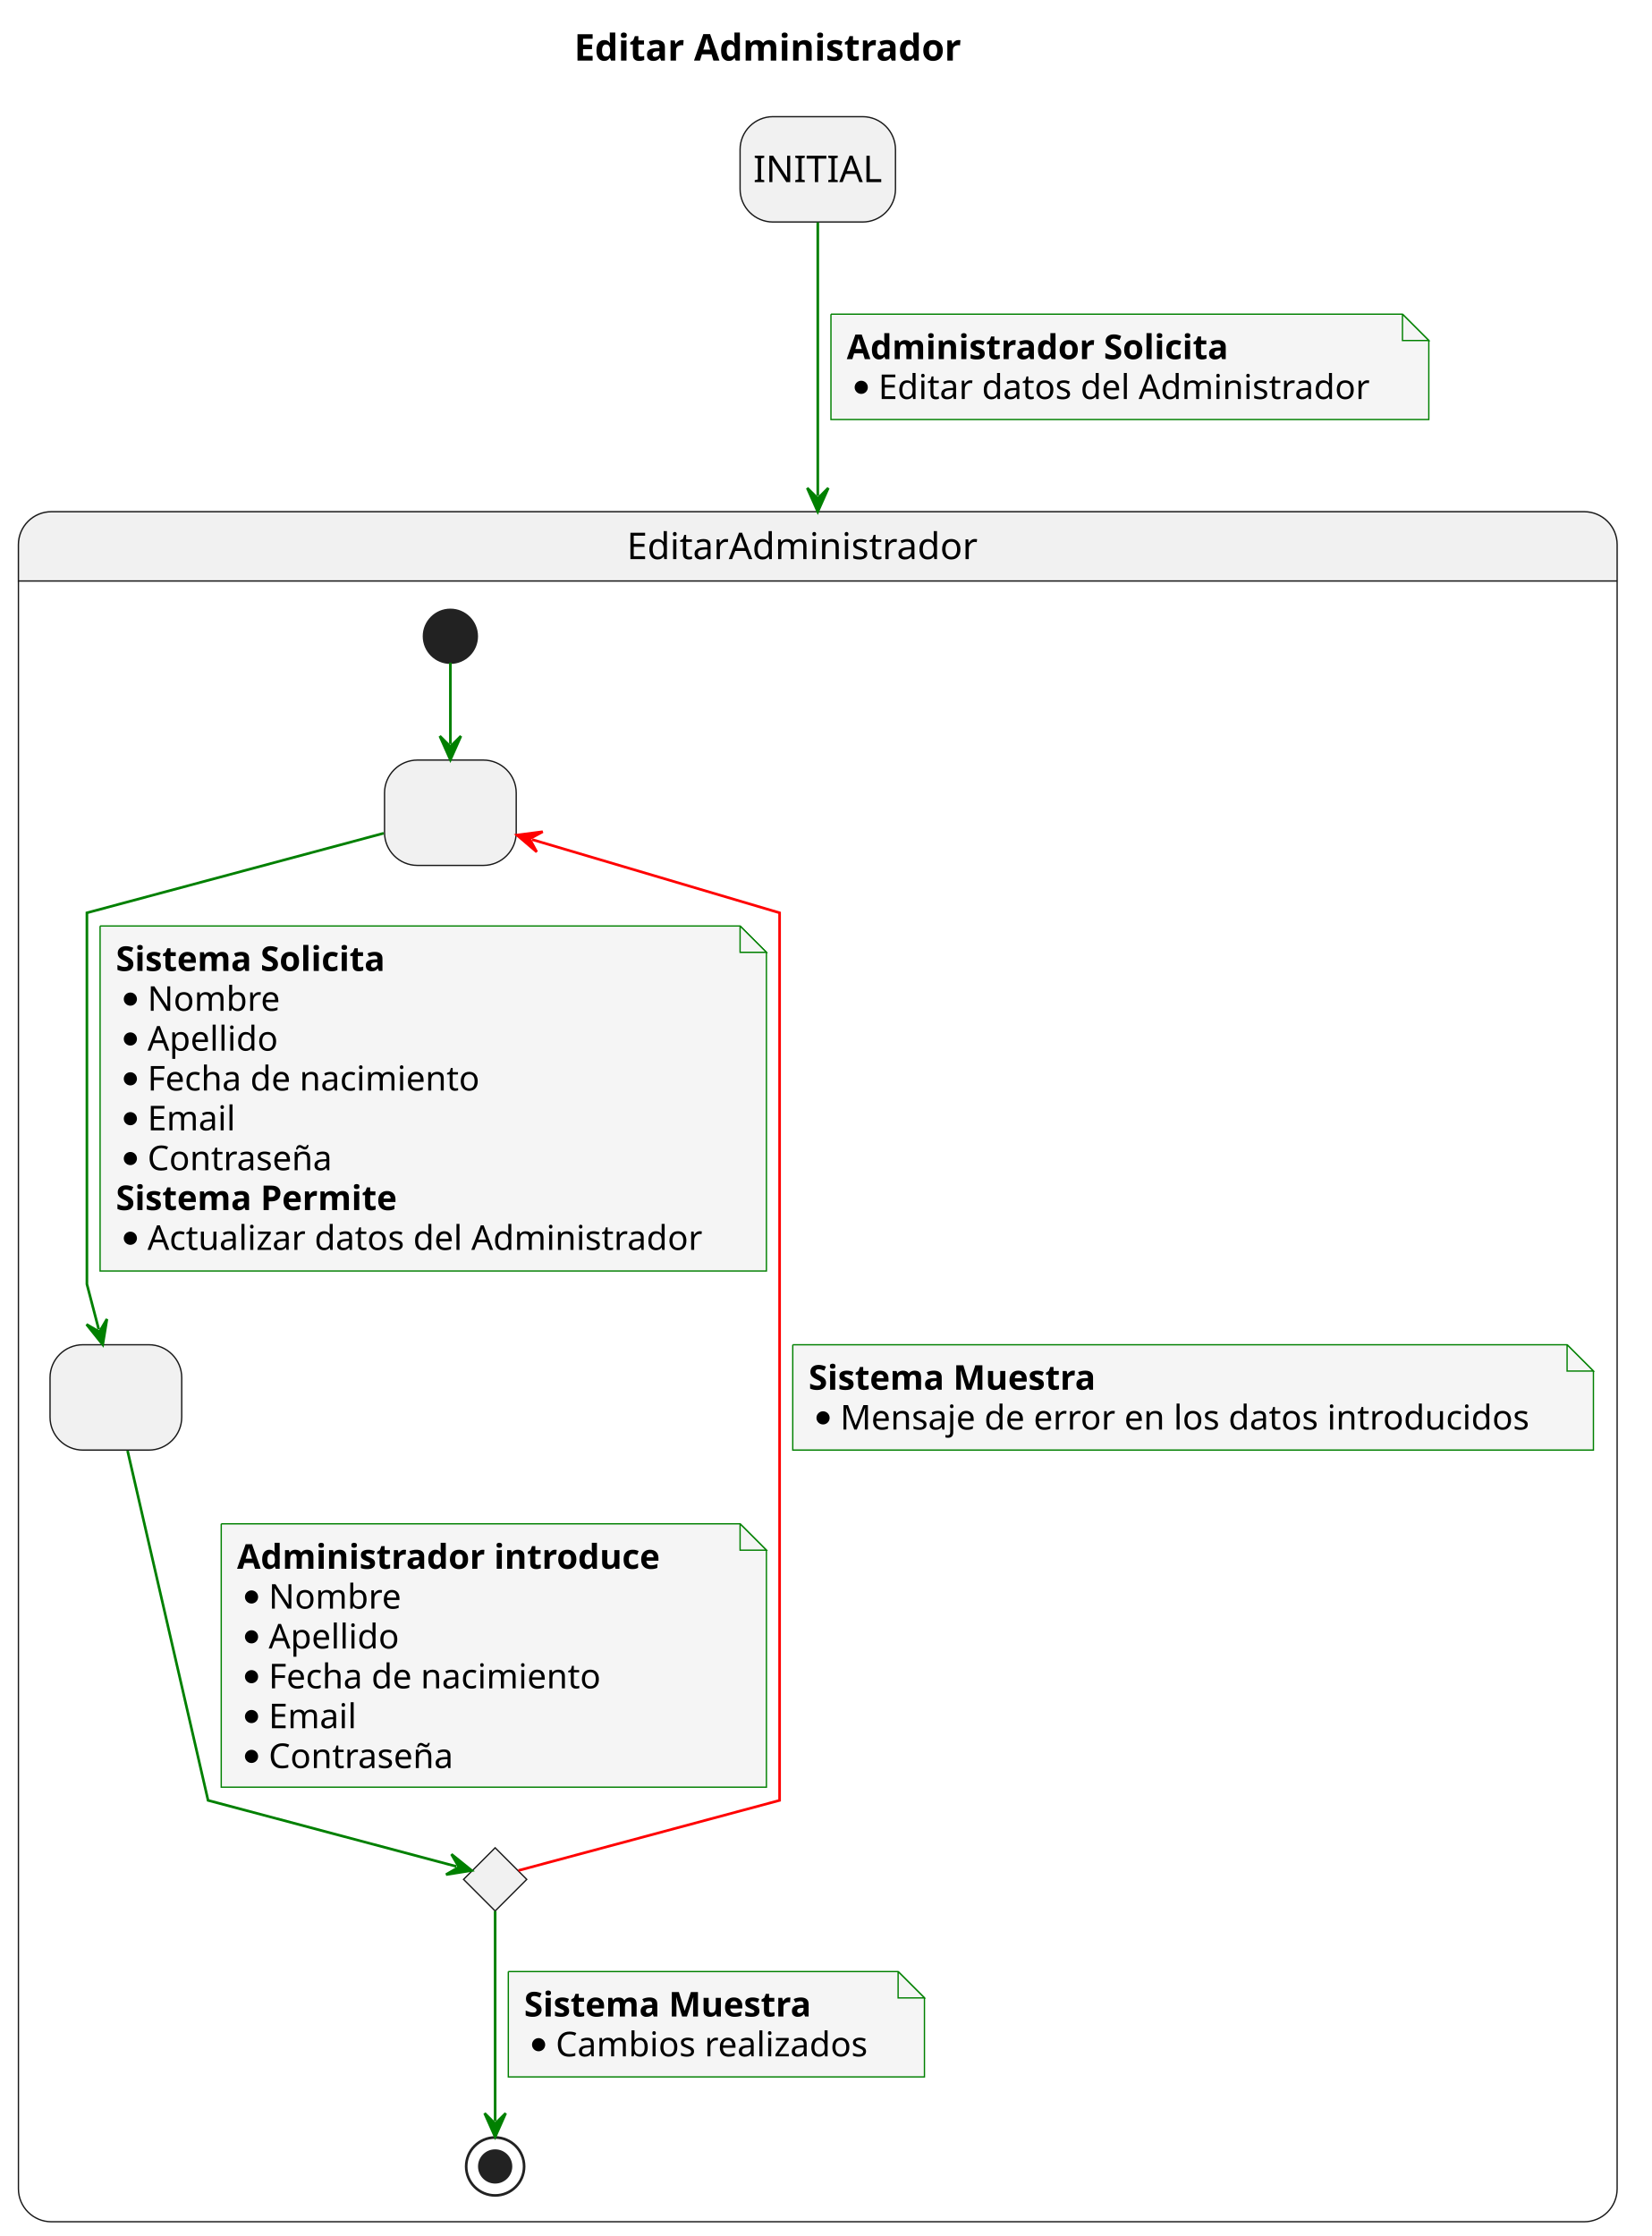
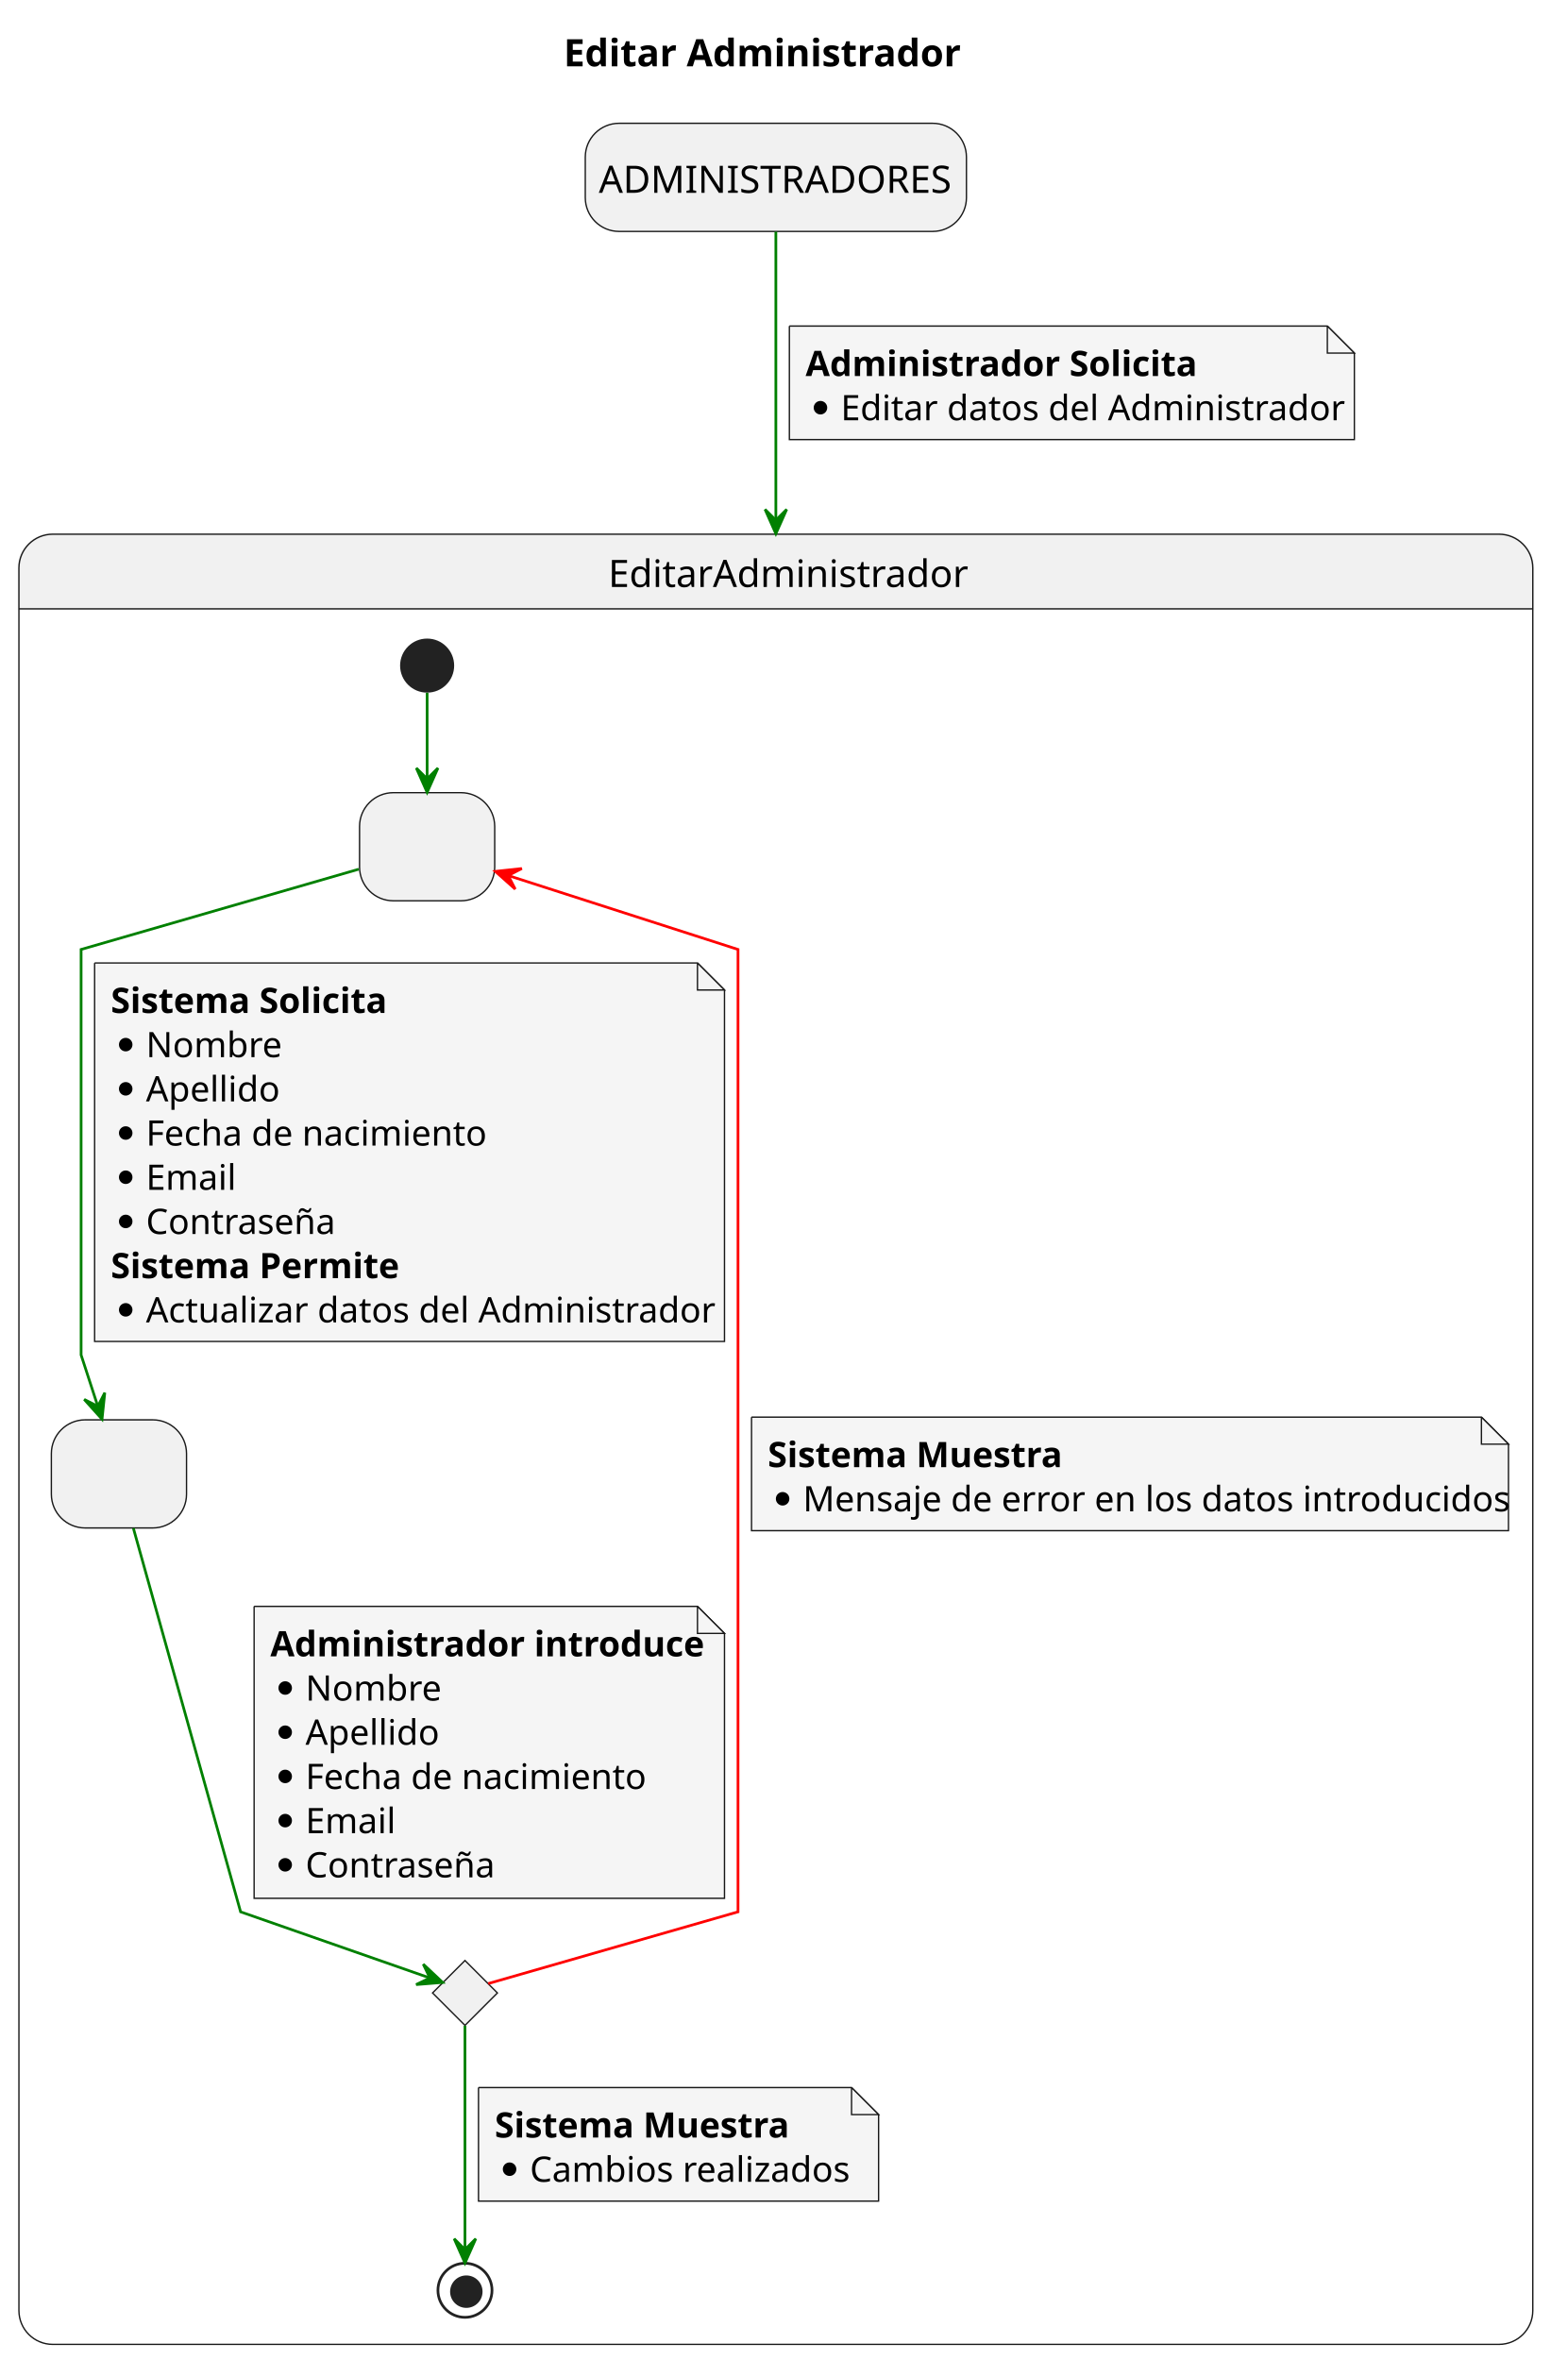
- <svg xmlns="http://www.w3.org/2000/svg" contentStyleType="text/css" height="849px" preserveAspectRatio="none" style="width:627px;height:849px;background:#FFFFFF;" version="1.1" viewBox="0 0 627 849" width="627px" zoomAndPan="magnify">
+ <svg xmlns="http://www.w3.org/2000/svg" contentStyleType="text/css" height="873px" preserveAspectRatio="none" style="width:580px;height:873px;background:#FFFFFF;" version="1.1" viewBox="0 0 580 873" width="580px" zoomAndPan="magnify">
  <defs />
  <g>
-     <text fill="#000000" font-family="sans-serif" font-size="14" font-weight="bold" lengthAdjust="spacing" textLength="171" x="218" y="22.995">Editar Administrador</text>
-     <rect fill="#F1F1F1" height="40" rx="12.5" ry="12.5" style="stroke:#181818;stroke-width:0.5;" width="59" x="281" y="44.297" />
-     <text fill="#000000" font-family="sans-serif" font-size="14" lengthAdjust="spacing" textLength="49" x="286" y="69.144">INITIAL</text>
-     <path d="M19.5,194.297 L601.5,194.297 A12.5,12.5 0 0 1 614,206.797 L614,220.594 L7,220.594 L7,206.797 A12.5,12.5 0 0 1 19.5,194.297 " fill="#F1F1F1" style="stroke:#F1F1F1;stroke-width:1.0;" />
-     <rect fill="none" height="649.297" rx="12.5" ry="12.5" style="stroke:#181818;stroke-width:0.5;" width="607" x="7" y="194.297" />
-     <line style="stroke:#181818;stroke-width:0.5;" x1="7" x2="614" y1="220.594" y2="220.594" />
-     <text fill="#000000" font-family="sans-serif" font-size="14" lengthAdjust="spacing" textLength="145" x="238" y="212.292">EditarAdministrador</text>
-     <rect fill="#F1F1F1" height="40" rx="12.5" ry="12.5" style="stroke:#181818;stroke-width:0.5;" width="50" x="146" y="288.594" />
-     <text fill="#000000" font-family="sans-serif" font-size="14" lengthAdjust="spacing" textLength="4" x="169" y="313.44"> </text>
-     <rect fill="#F1F1F1" height="40" rx="12.5" ry="12.5" style="stroke:#181818;stroke-width:0.5;" width="50" x="19" y="510.594" />
-     <text fill="#000000" font-family="sans-serif" font-size="14" lengthAdjust="spacing" textLength="4" x="42" y="535.44"> </text>
+     <rect fill="none" height="27.609" id="_title" style="stroke:none;stroke-width:1.0;" width="153" x="203.5" y="5" />
+     <text fill="#000000" font-family="sans-serif" font-size="14" font-weight="bold" lengthAdjust="spacing" textLength="143" x="208.5" y="24.533">Editar Administrador</text>
+     <rect fill="#F1F1F1" height="40" rx="12.5" ry="12.5" style="stroke:#181818;stroke-width:0.5;" width="141" x="216.5" y="45.609" />
+     <text fill="#000000" font-family="sans-serif" font-size="14" lengthAdjust="spacing" textLength="131" x="221.5" y="71.338">ADMINISTRADORES</text>
+     <path d="M19.5,197.609 L554.5,197.609 A12.5,12.5 0 0 1 567,210.109 L567,225.219 L7,225.219 L7,210.109 A12.5,12.5 0 0 1 19.5,197.609 " fill="#F1F1F1" style="stroke:#F1F1F1;stroke-width:1.0;" />
+     <rect fill="none" height="669.609" rx="12.5" ry="12.5" style="stroke:#181818;stroke-width:0.5;" width="560" x="7" y="197.609" />
+     <line style="stroke:#181818;stroke-width:0.5;" x1="7" x2="567" y1="225.219" y2="225.219" />
+     <text fill="#000000" font-family="sans-serif" font-size="14" lengthAdjust="spacing" textLength="124" x="225" y="217.143">EditarAdministrador</text>
+     <rect fill="#F1F1F1" height="40" rx="12.5" ry="12.5" style="stroke:#181818;stroke-width:0.5;" width="50" x="133" y="293.219" />
+     <text fill="#000000" font-family="sans-serif" font-size="14" lengthAdjust="spacing" textLength="4" x="156" y="318.947"> </text>
+     <rect fill="#F1F1F1" height="40" rx="12.5" ry="12.5" style="stroke:#181818;stroke-width:0.5;" width="50" x="19" y="525.219" />
+     <text fill="#000000" font-family="sans-serif" font-size="14" lengthAdjust="spacing" textLength="4" x="42" y="550.947"> </text>
    <g id="elem_4">
-       <polygon fill="#F1F1F1" points="188,701.594,200,713.594,188,725.594,176,713.594,188,701.594" style="stroke:#181818;stroke-width:0.5;" />
+       <polygon fill="#F1F1F1" points="172,725.219,184,737.219,172,749.219,160,737.219,172,725.219" style="stroke:#181818;stroke-width:0.5;" />
    </g>
-     <ellipse cx="171" cy="241.594" fill="#222222" rx="10" ry="10" style="stroke:#222222;stroke-width:1.0;" />
-     <ellipse cx="188" cy="822.594" fill="none" rx="11" ry="11" style="stroke:#222222;stroke-width:1.0;" />
-     <ellipse cx="188" cy="822.594" fill="#222222" rx="6" ry="6" style="stroke:#222222;stroke-width:1.0;" />
+     <ellipse cx="158" cy="246.219" fill="#222222" rx="10" ry="10" style="stroke:none;stroke-width:1.0;" />
+     <ellipse cx="172" cy="847.219" fill="none" rx="10" ry="10" style="stroke:#222222;stroke-width:1.0;" />
+     <ellipse cx="172.5" cy="847.719" fill="#222222" rx="6" ry="6" style="stroke:none;stroke-width:1.0;" />
    <g id="link_*start*EditarAdministrador_2">
-       <path d="M171,251.632 C171,261.12 171,270.321 171,282.487 " fill="none" id="*start*EditarAdministrador-to-2" style="stroke:#008000;stroke-width:1.0;" />
-       <polygon fill="#008000" points="171,288.487,175,279.487,171,283.487,167,279.487,171,288.487" style="stroke:#008000;stroke-width:1.0;" />
+       <path d="M158,256.259 C158,264.409 158,276.779 158,287.819 " fill="none" id="*start*EditarAdministrador-to-2" style="stroke:#008000;stroke-width:1.0;" />
+       <polygon fill="#008000" points="158,293.109,162,284.109,158,288.109,154,284.109,158,293.109" style="stroke:#008000;stroke-width:1.0;" />
    </g>
    <g id="link_2_3">
-       <path d="M145.689,316.38 C105.849,327.062 33,346.594 33,346.594 C33,346.594 33,487.594 33,487.594 C33,487.594 34.584,493.644 37.495,504.755 " fill="none" id="2-to-3" style="stroke:#008000;stroke-width:1.0;" />
-       <polygon fill="#008000" points="39.015,510.56,40.604,500.84,37.748,505.723,32.865,502.867,39.015,510.56" style="stroke:#008000;stroke-width:1.0;" />
-       <path d="M38,351.594 L38,482.594 L291,482.594 L291,361.594 L281,351.594 L38,351.594 " fill="#F5F5F5" style="stroke:#008000;stroke-width:0.5;" />
-       <path d="M281,351.594 L281,361.594 L291,361.594 L281,351.594 " fill="#F5F5F5" style="stroke:#008000;stroke-width:0.5;" />
-       <text fill="#000000" font-family="sans-serif" font-size="13" font-weight="bold" lengthAdjust="spacing" textLength="122" x="44" y="368.661">Sistema Solicita</text>
-       <ellipse cx="49.5" cy="379.359" fill="#000000" rx="2.5" ry="2.5" style="stroke:#000000;stroke-width:0.0;" />
-       <text fill="#000000" font-family="sans-serif" font-size="13" lengthAdjust="spacing" textLength="51" x="56" y="383.793">Nombre</text>
-       <ellipse cx="49.5" cy="394.492" fill="#000000" rx="2.5" ry="2.5" style="stroke:#000000;stroke-width:0.0;" />
-       <text fill="#000000" font-family="sans-serif" font-size="13" lengthAdjust="spacing" textLength="50" x="56" y="398.926">Apellido</text>
-       <ellipse cx="49.5" cy="409.625" fill="#000000" rx="2.5" ry="2.5" style="stroke:#000000;stroke-width:0.0;" />
-       <text fill="#000000" font-family="sans-serif" font-size="13" lengthAdjust="spacing" textLength="133" x="56" y="414.059">Fecha de nacimiento</text>
-       <ellipse cx="49.5" cy="424.758" fill="#000000" rx="2.5" ry="2.5" style="stroke:#000000;stroke-width:0.0;" />
-       <text fill="#000000" font-family="sans-serif" font-size="13" lengthAdjust="spacing" textLength="35" x="56" y="429.192">Email</text>
-       <ellipse cx="49.5" cy="439.891" fill="#000000" rx="2.5" ry="2.5" style="stroke:#000000;stroke-width:0.0;" />
-       <text fill="#000000" font-family="sans-serif" font-size="13" lengthAdjust="spacing" textLength="74" x="56" y="444.325">Contraseña</text>
-       <text fill="#000000" font-family="sans-serif" font-size="13" font-weight="bold" lengthAdjust="spacing" textLength="127" x="44" y="459.457">Sistema Permite</text>
-       <ellipse cx="49.5" cy="470.156" fill="#000000" rx="2.5" ry="2.5" style="stroke:#000000;stroke-width:0.0;" />
-       <text fill="#000000" font-family="sans-serif" font-size="13" lengthAdjust="spacing" textLength="220" x="56" y="474.59">Actualizar datos del Administrador</text>
+       <path d="M132.71,321.529 C95.41,332.309 30,351.219 30,351.219 C30,351.219 30,501.219 30,501.219 C30,501.219 32.96,510.309 36.16,520.139 " fill="none" id="2-to-3" style="stroke:#008000;stroke-width:1.0;" />
+       <polygon fill="#008000" points="37.74,524.979,38.76,515.183,36.193,520.224,31.152,517.658,37.74,524.979" style="stroke:#008000;stroke-width:1.0;" />
+       <path d="M35,356.219 L35,496.219 L268,496.219 L268,366.219 L258,356.219 L35,356.219 " fill="#F5F5F5" style="stroke:#181818;stroke-width:0.5;" />
+       <path d="M258,356.219 L258,366.219 L268,366.219 L258,356.219 " fill="#F5F5F5" style="stroke:#181818;stroke-width:0.5;" />
+       <text fill="#000000" font-family="sans-serif" font-size="13" font-weight="bold" lengthAdjust="spacing" textLength="103" x="41" y="374.714">Sistema Solicita</text>
+       <ellipse cx="46.5" cy="386.422" fill="#000000" rx="2.5" ry="2.5" style="stroke:#000000;stroke-width:0.0;" />
+       <text fill="#000000" font-family="sans-serif" font-size="13" lengthAdjust="spacing" textLength="45" x="54" y="391.065">Nombre</text>
+       <ellipse cx="46.5" cy="402.773" fill="#000000" rx="2.5" ry="2.5" style="stroke:#000000;stroke-width:0.0;" />
+       <text fill="#000000" font-family="sans-serif" font-size="13" lengthAdjust="spacing" textLength="46" x="54" y="407.417">Apellido</text>
+       <ellipse cx="46.5" cy="419.125" fill="#000000" rx="2.5" ry="2.5" style="stroke:#000000;stroke-width:0.0;" />
+       <text fill="#000000" font-family="sans-serif" font-size="13" lengthAdjust="spacing" textLength="121" x="54" y="423.769">Fecha de nacimiento</text>
+       <ellipse cx="46.5" cy="435.477" fill="#000000" rx="2.5" ry="2.5" style="stroke:#000000;stroke-width:0.0;" />
+       <text fill="#000000" font-family="sans-serif" font-size="13" lengthAdjust="spacing" textLength="33" x="54" y="440.12">Email</text>
+       <ellipse cx="46.5" cy="451.828" fill="#000000" rx="2.5" ry="2.5" style="stroke:#000000;stroke-width:0.0;" />
+       <text fill="#000000" font-family="sans-serif" font-size="13" lengthAdjust="spacing" textLength="66" x="54" y="456.472">Contraseña</text>
+       <text fill="#000000" font-family="sans-serif" font-size="13" font-weight="bold" lengthAdjust="spacing" textLength="105" x="41" y="472.823">Sistema Permite</text>
+       <ellipse cx="46.5" cy="484.531" fill="#000000" rx="2.5" ry="2.5" style="stroke:#000000;stroke-width:0.0;" />
+       <text fill="#000000" font-family="sans-serif" font-size="13" lengthAdjust="spacing" textLength="199" x="54" y="489.175">Actualizar datos del Administrador</text>
    </g>
    <g id="link_3_4">
-       <path d="M48.433,550.845 C57.851,591.746 79,683.594 79,683.594 C79,683.594 147.25,701.752 173.282,708.678 " fill="none" id="3-to-4" style="stroke:#008000;stroke-width:1.0;" />
-       <polygon fill="#008000" points="179.08,710.221,171.411,704.041,174.248,708.935,169.354,711.772,179.08,710.221" style="stroke:#008000;stroke-width:1.0;" />
-       <path d="M84,578.594 L84,678.594 L291,678.594 L291,588.594 L281,578.594 L84,578.594 " fill="#F5F5F5" style="stroke:#008000;stroke-width:0.5;" />
-       <path d="M281,578.594 L281,588.594 L291,588.594 L281,578.594 " fill="#F5F5F5" style="stroke:#008000;stroke-width:0.5;" />
-       <text fill="#000000" font-family="sans-serif" font-size="13" font-weight="bold" lengthAdjust="spacing" textLength="186" x="90" y="595.661">Administrador introduce</text>
-       <ellipse cx="95.5" cy="606.359" fill="#000000" rx="2.5" ry="2.5" style="stroke:#000000;stroke-width:0.0;" />
-       <text fill="#000000" font-family="sans-serif" font-size="13" lengthAdjust="spacing" textLength="51" x="102" y="610.793">Nombre</text>
-       <ellipse cx="95.5" cy="621.492" fill="#000000" rx="2.5" ry="2.5" style="stroke:#000000;stroke-width:0.0;" />
-       <text fill="#000000" font-family="sans-serif" font-size="13" lengthAdjust="spacing" textLength="50" x="102" y="625.926">Apellido</text>
-       <ellipse cx="95.5" cy="636.625" fill="#000000" rx="2.5" ry="2.5" style="stroke:#000000;stroke-width:0.0;" />
-       <text fill="#000000" font-family="sans-serif" font-size="13" lengthAdjust="spacing" textLength="133" x="102" y="641.059">Fecha de nacimiento</text>
-       <ellipse cx="95.5" cy="651.758" fill="#000000" rx="2.5" ry="2.5" style="stroke:#000000;stroke-width:0.0;" />
-       <text fill="#000000" font-family="sans-serif" font-size="13" lengthAdjust="spacing" textLength="35" x="102" y="656.192">Email</text>
-       <ellipse cx="95.5" cy="666.891" fill="#000000" rx="2.5" ry="2.5" style="stroke:#000000;stroke-width:0.0;" />
-       <text fill="#000000" font-family="sans-serif" font-size="13" lengthAdjust="spacing" textLength="74" x="102" y="671.325">Contraseña</text>
+       <path d="M49.34,565.319 C61.26,607.969 89,707.219 89,707.219 C89,707.219 135.45,723.449 158.85,731.629 " fill="none" id="3-to-4" style="stroke:#008000;stroke-width:1.0;" />
+       <polygon fill="#008000" points="163.74,733.329,156.569,726.577,159.021,731.675,153.924,734.127,163.74,733.329" style="stroke:#008000;stroke-width:1.0;" />
+       <path d="M94,594.219 L94,702.219 L268,702.219 L268,604.219 L258,594.219 L94,594.219 " fill="#F5F5F5" style="stroke:#181818;stroke-width:0.5;" />
+       <path d="M258,594.219 L258,604.219 L268,604.219 L258,594.219 " fill="#F5F5F5" style="stroke:#181818;stroke-width:0.5;" />
+       <text fill="#000000" font-family="sans-serif" font-size="13" font-weight="bold" lengthAdjust="spacing" textLength="153" x="100" y="612.714">Administrador introduce</text>
+       <ellipse cx="105.5" cy="624.422" fill="#000000" rx="2.5" ry="2.5" style="stroke:#000000;stroke-width:0.0;" />
+       <text fill="#000000" font-family="sans-serif" font-size="13" lengthAdjust="spacing" textLength="45" x="113" y="629.065">Nombre</text>
+       <ellipse cx="105.5" cy="640.773" fill="#000000" rx="2.5" ry="2.5" style="stroke:#000000;stroke-width:0.0;" />
+       <text fill="#000000" font-family="sans-serif" font-size="13" lengthAdjust="spacing" textLength="46" x="113" y="645.417">Apellido</text>
+       <ellipse cx="105.5" cy="657.125" fill="#000000" rx="2.5" ry="2.5" style="stroke:#000000;stroke-width:0.0;" />
+       <text fill="#000000" font-family="sans-serif" font-size="13" lengthAdjust="spacing" textLength="121" x="113" y="661.769">Fecha de nacimiento</text>
+       <ellipse cx="105.5" cy="673.477" fill="#000000" rx="2.5" ry="2.5" style="stroke:#000000;stroke-width:0.0;" />
+       <text fill="#000000" font-family="sans-serif" font-size="13" lengthAdjust="spacing" textLength="33" x="113" y="678.12">Email</text>
+       <ellipse cx="105.5" cy="689.828" fill="#000000" rx="2.5" ry="2.5" style="stroke:#000000;stroke-width:0.0;" />
+       <text fill="#000000" font-family="sans-serif" font-size="13" lengthAdjust="spacing" textLength="66" x="113" y="694.472">Contraseña</text>
    </g>
    <g id="link_4_*end*EditarAdministrador">
-       <path d="M188,725.642 C188,746.466 188,785.239 188,805.393 " fill="none" id="4-to-*end*EditarAdministrador" style="stroke:#008000;stroke-width:1.0;" />
-       <polygon fill="#008000" points="188,811.393,192,802.393,188,806.393,184,802.393,188,811.393" style="stroke:#008000;stroke-width:1.0;" />
-       <path d="M193,748.594 L193,788.594 L351,788.594 L351,758.594 L341,748.594 L193,748.594 " fill="#F5F5F5" style="stroke:#008000;stroke-width:0.5;" />
-       <path d="M341,748.594 L341,758.594 L351,758.594 L341,748.594 " fill="#F5F5F5" style="stroke:#008000;stroke-width:0.5;" />
-       <text fill="#000000" font-family="sans-serif" font-size="13" font-weight="bold" lengthAdjust="spacing" textLength="129" x="199" y="765.661">Sistema Muestra</text>
-       <ellipse cx="204.5" cy="776.359" fill="#000000" rx="2.5" ry="2.5" style="stroke:#000000;stroke-width:0.0;" />
-       <text fill="#000000" font-family="sans-serif" font-size="13" lengthAdjust="spacing" textLength="125" x="211" y="780.793">Cambios realizados</text>
+       <path d="M172,749.369 C172,769.149 172,810.309 172,832.059 " fill="none" id="4-to-*end*EditarAdministrador" style="stroke:#008000;stroke-width:1.0;" />
+       <polygon fill="#008000" points="172,837.139,176,828.139,172,832.139,168,828.139,172,837.139" style="stroke:#008000;stroke-width:1.0;" />
+       <path d="M177,772.219 L177,814.219 L325,814.219 L325,782.219 L315,772.219 L177,772.219 " fill="#F5F5F5" style="stroke:#181818;stroke-width:0.5;" />
+       <path d="M315,772.219 L315,782.219 L325,782.219 L315,772.219 " fill="#F5F5F5" style="stroke:#181818;stroke-width:0.5;" />
+       <text fill="#000000" font-family="sans-serif" font-size="13" font-weight="bold" lengthAdjust="spacing" textLength="105" x="183" y="790.714">Sistema Muestra</text>
+       <ellipse cx="188.5" cy="802.422" fill="#000000" rx="2.5" ry="2.5" style="stroke:#000000;stroke-width:0.0;" />
+       <text fill="#000000" font-family="sans-serif" font-size="13" lengthAdjust="spacing" textLength="114" x="196" y="807.065">Cambios realizados</text>
    </g>
    <g id="link_4_2">
-       <path d="M196.838,710.221 C222.632,703.295 296,683.594 296,683.594 C296,683.594 296,346.594 296,346.594 C296,346.594 238.574,329.596 202.049,318.785 " fill="none" id="4-to-2" style="stroke:#FF0000;stroke-width:1.0;" />
-       <polygon fill="#FF0000" points="196.296,317.082,203.791,323.472,201.09,318.501,206.061,315.801,196.296,317.082" style="stroke:#FF0000;stroke-width:1.0;" />
-       <path d="M301,510.594 L301,550.594 L605,550.594 L605,520.594 L595,510.594 L301,510.594 " fill="#F5F5F5" style="stroke:#008000;stroke-width:0.5;" />
-       <path d="M595,510.594 L595,520.594 L605,520.594 L595,510.594 " fill="#F5F5F5" style="stroke:#008000;stroke-width:0.5;" />
-       <text fill="#000000" font-family="sans-serif" font-size="13" font-weight="bold" lengthAdjust="spacing" textLength="129" x="307" y="527.661">Sistema Muestra</text>
-       <ellipse cx="312.5" cy="538.359" fill="#000000" rx="2.5" ry="2.5" style="stroke:#000000;stroke-width:0.0;" />
-       <text fill="#000000" font-family="sans-serif" font-size="13" lengthAdjust="spacing" textLength="271" x="319" y="542.793">Mensaje de error en los datos introducidos</text>
+       <path d="M180.61,733.749 C205.04,726.729 273,707.219 273,707.219 C273,707.219 273,351.219 273,351.219 C273,351.219 222.21,334.879 188.14,323.919 " fill="none" id="4-to-2" style="stroke:#FF0000;stroke-width:1.0;" />
+       <polygon fill="#FF0000" points="183.24,322.339,190.585,328.9,188,323.868,193.032,321.284,183.24,322.339" style="stroke:#FF0000;stroke-width:1.0;" />
+       <path d="M278,524.219 L278,566.219 L558,566.219 L558,534.219 L548,524.219 L278,524.219 " fill="#F5F5F5" style="stroke:#181818;stroke-width:0.5;" />
+       <path d="M548,524.219 L548,534.219 L558,534.219 L548,524.219 " fill="#F5F5F5" style="stroke:#181818;stroke-width:0.5;" />
+       <text fill="#000000" font-family="sans-serif" font-size="13" font-weight="bold" lengthAdjust="spacing" textLength="105" x="284" y="542.714">Sistema Muestra</text>
+       <ellipse cx="289.5" cy="554.422" fill="#000000" rx="2.5" ry="2.5" style="stroke:#000000;stroke-width:0.0;" />
+       <text fill="#000000" font-family="sans-serif" font-size="13" lengthAdjust="spacing" textLength="246" x="297" y="559.065">Mensaje de error en los datos introducidos</text>
    </g>
    <g id="link_startState_EditarAdministrador">
-       <path d="M310.5,84.451 C310.5,106.908 310.5,141.116 310.5,188.291 " fill="none" id="startState-to-EditarAdministrador" style="stroke:#008000;stroke-width:1.0;" />
-       <polygon fill="#008000" points="310.5,194.291,314.5,185.291,310.5,189.291,306.5,185.291,310.5,194.291" style="stroke:#008000;stroke-width:1.0;" />
-       <path d="M315.5,119.297 L315.5,159.297 L542.5,159.297 L542.5,129.297 L532.5,119.297 L315.5,119.297 " fill="#F5F5F5" style="stroke:#008000;stroke-width:0.5;" />
-       <path d="M532.5,119.297 L532.5,129.297 L542.5,129.297 L532.5,119.297 " fill="#F5F5F5" style="stroke:#008000;stroke-width:0.5;" />
-       <text fill="#000000" font-family="sans-serif" font-size="13" font-weight="bold" lengthAdjust="spacing" textLength="169" x="321.5" y="136.364">Administrador Solicita</text>
-       <ellipse cx="327" cy="147.062" fill="#000000" rx="2.5" ry="2.5" style="stroke:#000000;stroke-width:0.0;" />
-       <text fill="#000000" font-family="sans-serif" font-size="13" lengthAdjust="spacing" textLength="194" x="333.5" y="151.497">Editar datos del Administrador</text>
+       <path d="M287,85.709 C287,107.589 287,146.439 287,192.379 " fill="none" id="startState-to-EditarAdministrador" style="stroke:#008000;stroke-width:1.0;" />
+       <polygon fill="#008000" points="287,197.429,291,188.429,287,192.429,283,188.429,287,197.429" style="stroke:#008000;stroke-width:1.0;" />
+       <path d="M292,120.609 L292,162.609 L501,162.609 L501,130.609 L491,120.609 L292,120.609 " fill="#F5F5F5" style="stroke:#181818;stroke-width:0.5;" />
+       <path d="M491,120.609 L491,130.609 L501,130.609 L491,120.609 " fill="#F5F5F5" style="stroke:#181818;stroke-width:0.5;" />
+       <text fill="#000000" font-family="sans-serif" font-size="13" font-weight="bold" lengthAdjust="spacing" textLength="141" x="298" y="139.105">Administrador Solicita</text>
+       <ellipse cx="303.5" cy="150.812" fill="#000000" rx="2.5" ry="2.5" style="stroke:#000000;stroke-width:0.0;" />
+       <text fill="#000000" font-family="sans-serif" font-size="13" lengthAdjust="spacing" textLength="175" x="311" y="155.456">Editar datos del Administrador</text>
    </g>
  </g>
</svg>
